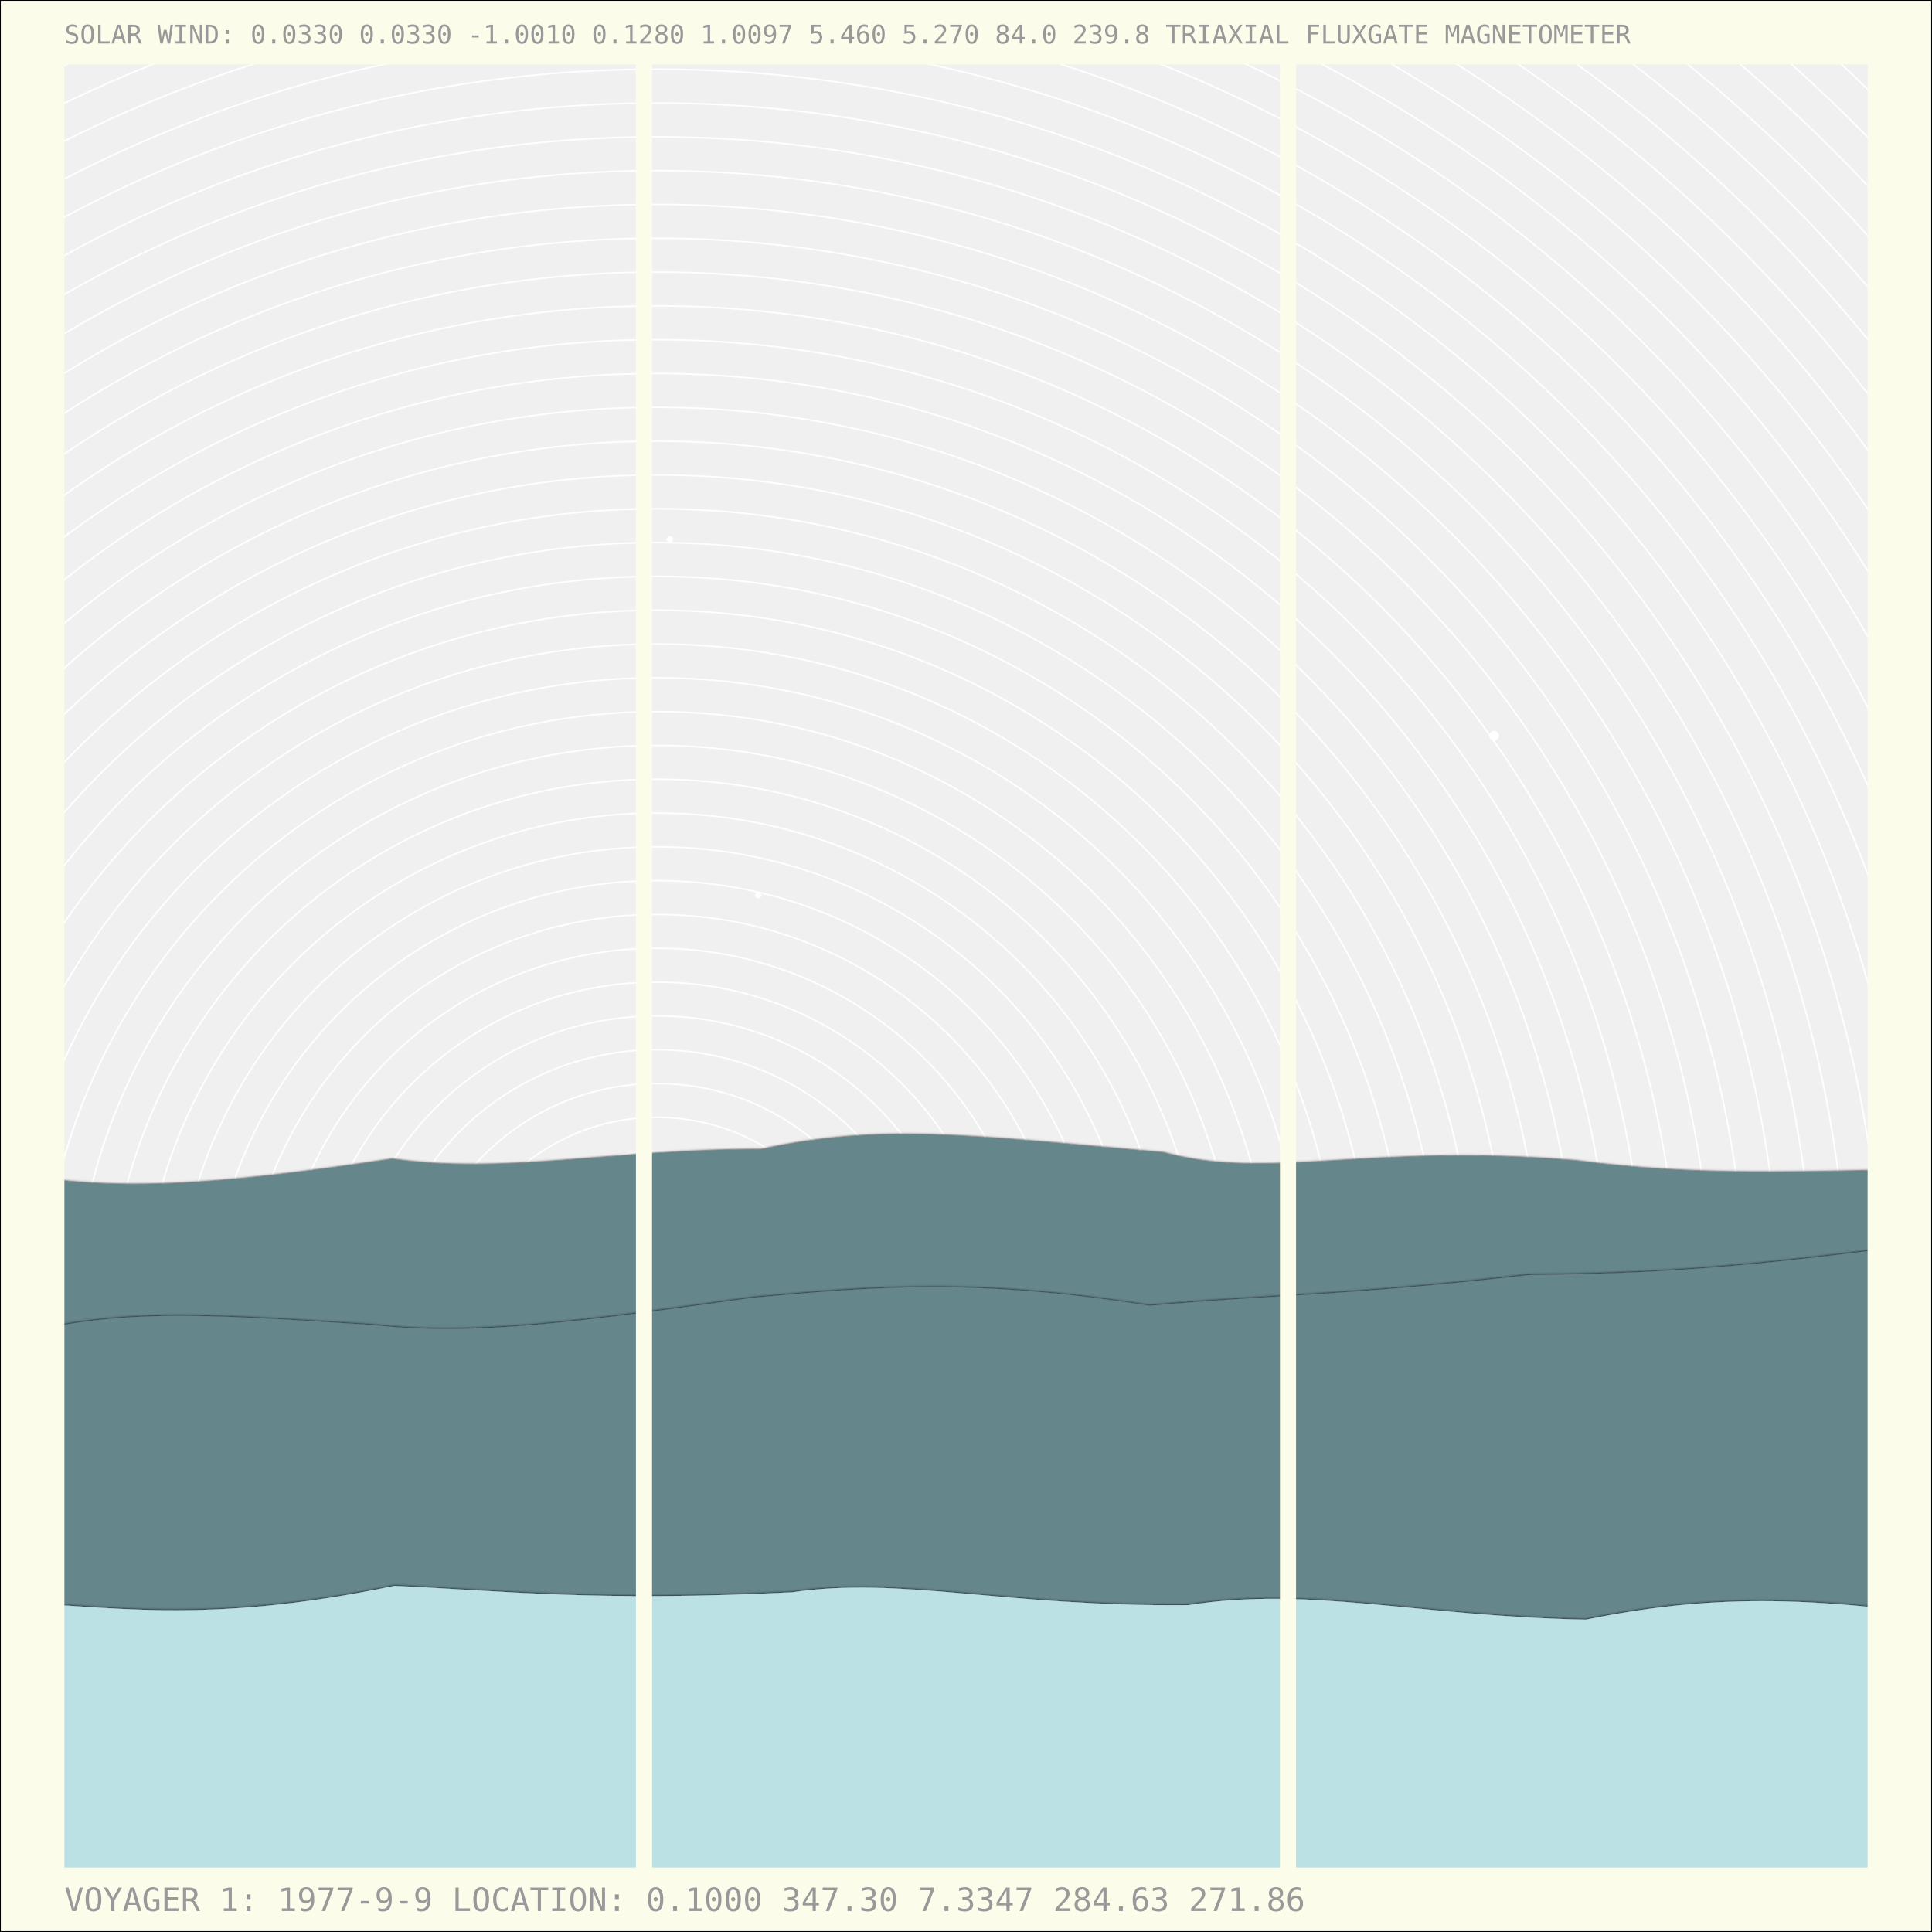
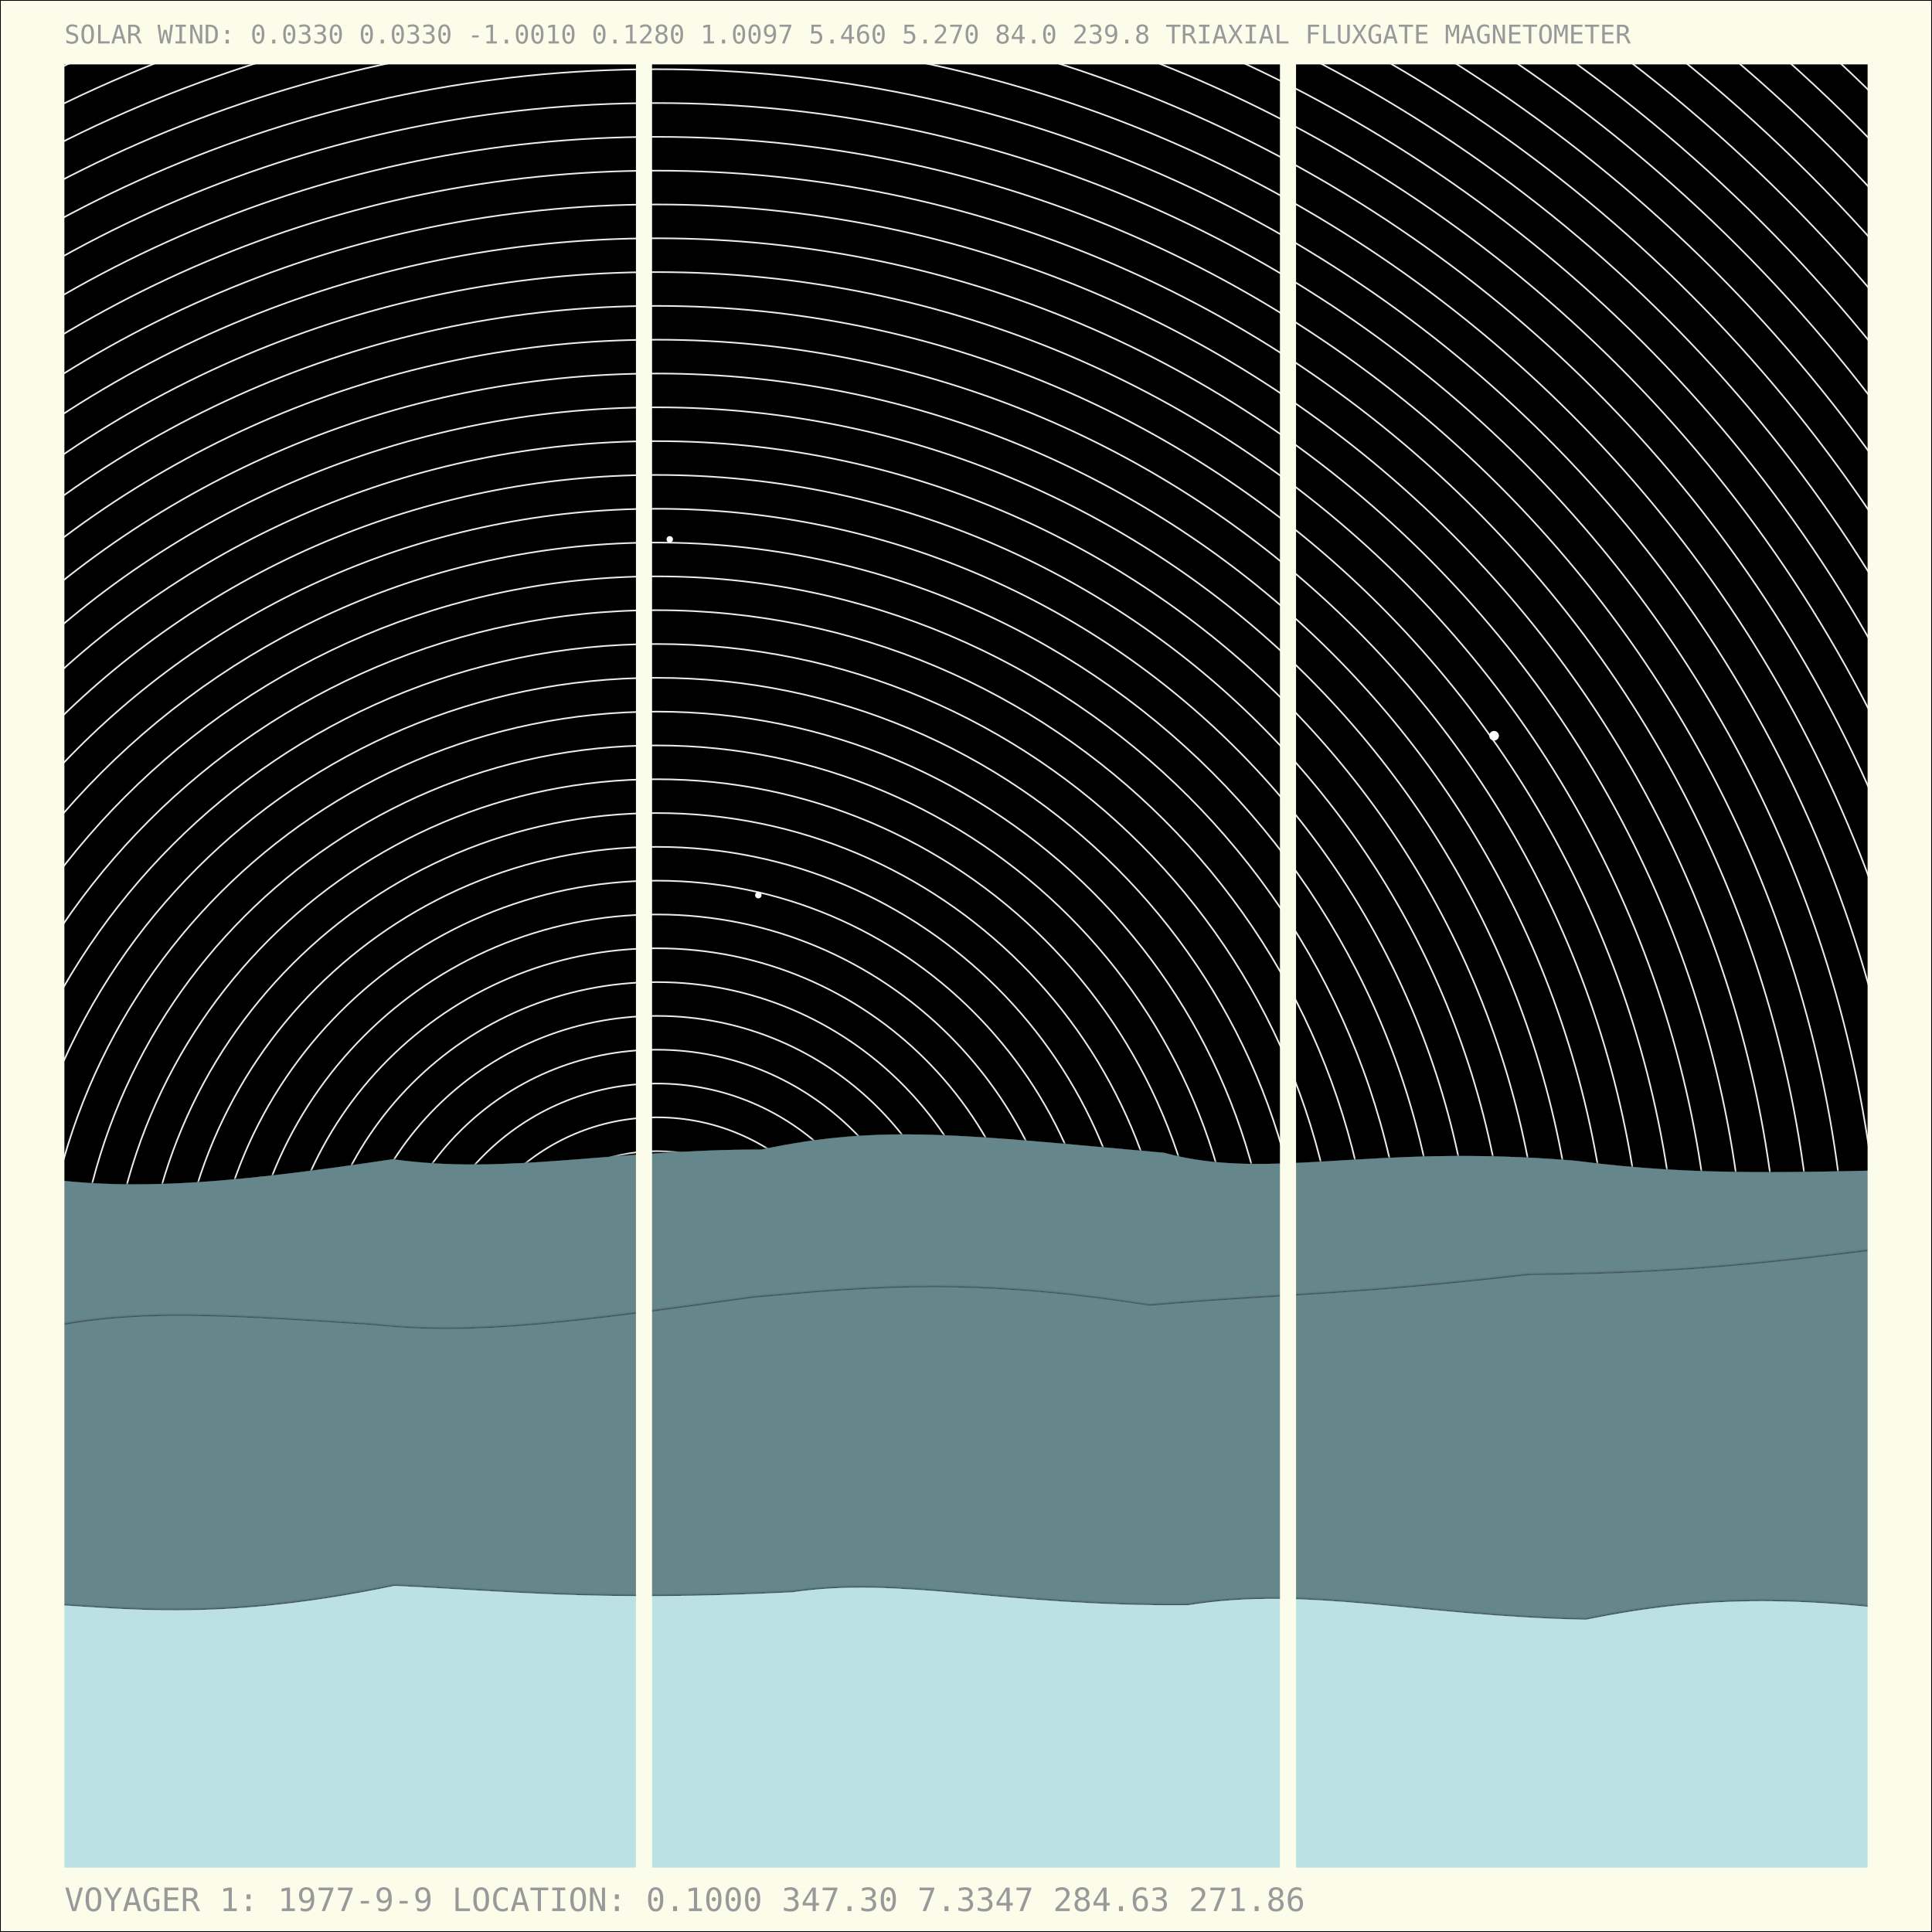
<svg xmlns="http://www.w3.org/2000/svg" width="1200px" height="1200px" version="1.1">
  <defs>
-     <filter id="noise" x="0vw" y="0vh" width="100vw" height="100vh">
- 
- 
- </filter>
    <linearGradient id="wc0" gradientTransform="rotate(90)">
      <stop offset="5%" stop-color="#65868B" />
      <stop offset="95%" stop-color="#65868B" />
    </linearGradient>
    <linearGradient id="wc1" gradientTransform="rotate(90)">
      <stop offset="5%" stop-color="#65868B" />
      <stop offset="95%" stop-color="#65868B" />
    </linearGradient>
    <linearGradient id="wc2" gradientTransform="rotate(90)">
      <stop offset="5%" stop-color="#BBE1E4" />
      <stop offset="95%" stop-color="#BBE1E4" />
    </linearGradient>
    <filter id="shadow">
      <feDropShadow dx="-0.231" dy="-0.133" stdDeviation="0.817" />
    </filter>
  </defs>
-   <path filter="url(#noise)" fill="#000000" d="M 0 0 h 1200 v 1200 H 0 z" />
+   <path fill="#000000" d="M 0 0 h 1200 v 1200 H 0 z" />
  <circle cx="928" cy="457" r="3" fill-opacity="1" fill="#ffffff" />
  <circle cx="416" cy="335" r="2" fill-opacity="1" fill="#ffffff" />
  <circle cx="471" cy="556" r="2" fill-opacity="1" fill="#ffffff" />
  <circle cx="408" cy="825" r="2000" stroke-width="1px" stroke-dasharray="0px 0px" fill="none" stroke="#ffffff" stroke-opacity="100%" opacity="92%" />
  <circle cx="408" cy="825" r="1979" stroke-width="1px" stroke-dasharray="0px 0px" fill="none" stroke="#ffffff" stroke-opacity="100%" opacity="92%" />
  <circle cx="408" cy="825" r="1958" stroke-width="1px" stroke-dasharray="0px 0px" fill="none" stroke="#ffffff" stroke-opacity="100%" opacity="92%" />
  <circle cx="408" cy="825" r="1937" stroke-width="1px" stroke-dasharray="0px 0px" fill="none" stroke="#ffffff" stroke-opacity="100%" opacity="92%" />
  <circle cx="408" cy="825" r="1916" stroke-width="1px" stroke-dasharray="0px 0px" fill="none" stroke="#ffffff" stroke-opacity="100%" opacity="92%" />
  <circle cx="408" cy="825" r="1895" stroke-width="1px" stroke-dasharray="0px 0px" fill="none" stroke="#ffffff" stroke-opacity="100%" opacity="92%" />
  <circle cx="408" cy="825" r="1874" stroke-width="1px" stroke-dasharray="0px 0px" fill="none" stroke="#ffffff" stroke-opacity="100%" opacity="92%" />
  <circle cx="408" cy="825" r="1853" stroke-width="1px" stroke-dasharray="0px 0px" fill="none" stroke="#ffffff" stroke-opacity="100%" opacity="92%" />
  <circle cx="408" cy="825" r="1832" stroke-width="1px" stroke-dasharray="0px 0px" fill="none" stroke="#ffffff" stroke-opacity="100%" opacity="92%" />
  <circle cx="408" cy="825" r="1811" stroke-width="1px" stroke-dasharray="0px 0px" fill="none" stroke="#ffffff" stroke-opacity="100%" opacity="92%" />
  <circle cx="408" cy="825" r="1790" stroke-width="1px" stroke-dasharray="0px 0px" fill="none" stroke="#ffffff" stroke-opacity="100%" opacity="92%" />
  <circle cx="408" cy="825" r="1769" stroke-width="1px" stroke-dasharray="0px 0px" fill="none" stroke="#ffffff" stroke-opacity="100%" opacity="92%" />
  <circle cx="408" cy="825" r="1748" stroke-width="1px" stroke-dasharray="0px 0px" fill="none" stroke="#ffffff" stroke-opacity="100%" opacity="92%" />
  <circle cx="408" cy="825" r="1727" stroke-width="1px" stroke-dasharray="0px 0px" fill="none" stroke="#ffffff" stroke-opacity="100%" opacity="92%" />
  <circle cx="408" cy="825" r="1706" stroke-width="1px" stroke-dasharray="0px 0px" fill="none" stroke="#ffffff" stroke-opacity="100%" opacity="92%" />
  <circle cx="408" cy="825" r="1685" stroke-width="1px" stroke-dasharray="0px 0px" fill="none" stroke="#ffffff" stroke-opacity="100%" opacity="92%" />
  <circle cx="408" cy="825" r="1664" stroke-width="1px" stroke-dasharray="0px 0px" fill="none" stroke="#ffffff" stroke-opacity="100%" opacity="92%" />
  <circle cx="408" cy="825" r="1643" stroke-width="1px" stroke-dasharray="0px 0px" fill="none" stroke="#ffffff" stroke-opacity="100%" opacity="92%" />
  <circle cx="408" cy="825" r="1622" stroke-width="1px" stroke-dasharray="0px 0px" fill="none" stroke="#ffffff" stroke-opacity="100%" opacity="92%" />
  <circle cx="408" cy="825" r="1601" stroke-width="1px" stroke-dasharray="0px 0px" fill="none" stroke="#ffffff" stroke-opacity="100%" opacity="92%" />
  <circle cx="408" cy="825" r="1580" stroke-width="1px" stroke-dasharray="0px 0px" fill="none" stroke="#ffffff" stroke-opacity="100%" opacity="92%" />
  <circle cx="408" cy="825" r="1559" stroke-width="1px" stroke-dasharray="0px 0px" fill="none" stroke="#ffffff" stroke-opacity="100%" opacity="92%" />
  <circle cx="408" cy="825" r="1538" stroke-width="1px" stroke-dasharray="0px 0px" fill="none" stroke="#ffffff" stroke-opacity="100%" opacity="92%" />
  <circle cx="408" cy="825" r="1517" stroke-width="1px" stroke-dasharray="0px 0px" fill="none" stroke="#ffffff" stroke-opacity="100%" opacity="92%" />
  <circle cx="408" cy="825" r="1496" stroke-width="1px" stroke-dasharray="0px 0px" fill="none" stroke="#ffffff" stroke-opacity="100%" opacity="92%" />
  <circle cx="408" cy="825" r="1475" stroke-width="1px" stroke-dasharray="0px 0px" fill="none" stroke="#ffffff" stroke-opacity="100%" opacity="92%" />
  <circle cx="408" cy="825" r="1454" stroke-width="1px" stroke-dasharray="0px 0px" fill="none" stroke="#ffffff" stroke-opacity="100%" opacity="92%" />
  <circle cx="408" cy="825" r="1433" stroke-width="1px" stroke-dasharray="0px 0px" fill="none" stroke="#ffffff" stroke-opacity="100%" opacity="92%" />
  <circle cx="408" cy="825" r="1412" stroke-width="1px" stroke-dasharray="0px 0px" fill="none" stroke="#ffffff" stroke-opacity="100%" opacity="92%" />
  <circle cx="408" cy="825" r="1391" stroke-width="1px" stroke-dasharray="0px 0px" fill="none" stroke="#ffffff" stroke-opacity="100%" opacity="92%" />
  <circle cx="408" cy="825" r="1370" stroke-width="1px" stroke-dasharray="0px 0px" fill="none" stroke="#ffffff" stroke-opacity="100%" opacity="92%" />
  <circle cx="408" cy="825" r="1349" stroke-width="1px" stroke-dasharray="0px 0px" fill="none" stroke="#ffffff" stroke-opacity="100%" opacity="92%" />
  <circle cx="408" cy="825" r="1328" stroke-width="1px" stroke-dasharray="0px 0px" fill="none" stroke="#ffffff" stroke-opacity="100%" opacity="92%" />
  <circle cx="408" cy="825" r="1307" stroke-width="1px" stroke-dasharray="0px 0px" fill="none" stroke="#ffffff" stroke-opacity="100%" opacity="92%" />
  <circle cx="408" cy="825" r="1286" stroke-width="1px" stroke-dasharray="0px 0px" fill="none" stroke="#ffffff" stroke-opacity="100%" opacity="92%" />
  <circle cx="408" cy="825" r="1265" stroke-width="1px" stroke-dasharray="0px 0px" fill="none" stroke="#ffffff" stroke-opacity="100%" opacity="92%" />
  <circle cx="408" cy="825" r="1244" stroke-width="1px" stroke-dasharray="0px 0px" fill="none" stroke="#ffffff" stroke-opacity="100%" opacity="92%" />
  <circle cx="408" cy="825" r="1223" stroke-width="1px" stroke-dasharray="0px 0px" fill="none" stroke="#ffffff" stroke-opacity="100%" opacity="92%" />
  <circle cx="408" cy="825" r="1202" stroke-width="1px" stroke-dasharray="0px 0px" fill="none" stroke="#ffffff" stroke-opacity="100%" opacity="92%" />
  <circle cx="408" cy="825" r="1181" stroke-width="1px" stroke-dasharray="0px 0px" fill="none" stroke="#ffffff" stroke-opacity="100%" opacity="92%" />
  <circle cx="408" cy="825" r="1160" stroke-width="1px" stroke-dasharray="0px 0px" fill="none" stroke="#ffffff" stroke-opacity="100%" opacity="92%" />
  <circle cx="408" cy="825" r="1139" stroke-width="1px" stroke-dasharray="0px 0px" fill="none" stroke="#ffffff" stroke-opacity="100%" opacity="92%" />
  <circle cx="408" cy="825" r="1118" stroke-width="1px" stroke-dasharray="0px 0px" fill="none" stroke="#ffffff" stroke-opacity="100%" opacity="92%" />
  <circle cx="408" cy="825" r="1097" stroke-width="1px" stroke-dasharray="0px 0px" fill="none" stroke="#ffffff" stroke-opacity="100%" opacity="92%" />
  <circle cx="408" cy="825" r="1076" stroke-width="1px" stroke-dasharray="0px 0px" fill="none" stroke="#ffffff" stroke-opacity="100%" opacity="92%" />
  <circle cx="408" cy="825" r="1055" stroke-width="1px" stroke-dasharray="0px 0px" fill="none" stroke="#ffffff" stroke-opacity="100%" opacity="92%" />
  <circle cx="408" cy="825" r="1034" stroke-width="1px" stroke-dasharray="0px 0px" fill="none" stroke="#ffffff" stroke-opacity="100%" opacity="92%" />
  <circle cx="408" cy="825" r="1013" stroke-width="1px" stroke-dasharray="0px 0px" fill="none" stroke="#ffffff" stroke-opacity="100%" opacity="92%" />
  <circle cx="408" cy="825" r="992" stroke-width="1px" stroke-dasharray="0px 0px" fill="none" stroke="#ffffff" stroke-opacity="100%" opacity="92%" />
  <circle cx="408" cy="825" r="971" stroke-width="1px" stroke-dasharray="0px 0px" fill="none" stroke="#ffffff" stroke-opacity="100%" opacity="92%" />
  <circle cx="408" cy="825" r="950" stroke-width="1px" stroke-dasharray="0px 0px" fill="none" stroke="#ffffff" stroke-opacity="100%" opacity="92%" />
  <circle cx="408" cy="825" r="929" stroke-width="1px" stroke-dasharray="0px 0px" fill="none" stroke="#ffffff" stroke-opacity="100%" opacity="92%" />
  <circle cx="408" cy="825" r="908" stroke-width="1px" stroke-dasharray="0px 0px" fill="none" stroke="#ffffff" stroke-opacity="100%" opacity="92%" />
  <circle cx="408" cy="825" r="887" stroke-width="1px" stroke-dasharray="0px 0px" fill="none" stroke="#ffffff" stroke-opacity="100%" opacity="92%" />
  <circle cx="408" cy="825" r="866" stroke-width="1px" stroke-dasharray="0px 0px" fill="none" stroke="#ffffff" stroke-opacity="100%" opacity="92%" />
  <circle cx="408" cy="825" r="845" stroke-width="1px" stroke-dasharray="0px 0px" fill="none" stroke="#ffffff" stroke-opacity="100%" opacity="92%" />
  <circle cx="408" cy="825" r="824" stroke-width="1px" stroke-dasharray="0px 0px" fill="none" stroke="#ffffff" stroke-opacity="100%" opacity="92%" />
  <circle cx="408" cy="825" r="803" stroke-width="1px" stroke-dasharray="0px 0px" fill="none" stroke="#ffffff" stroke-opacity="100%" opacity="92%" />
  <circle cx="408" cy="825" r="782" stroke-width="1px" stroke-dasharray="0px 0px" fill="none" stroke="#ffffff" stroke-opacity="100%" opacity="92%" />
  <circle cx="408" cy="825" r="761" stroke-width="1px" stroke-dasharray="0px 0px" fill="none" stroke="#ffffff" stroke-opacity="100%" opacity="92%" />
  <circle cx="408" cy="825" r="740" stroke-width="1px" stroke-dasharray="0px 0px" fill="none" stroke="#ffffff" stroke-opacity="100%" opacity="92%" />
  <circle cx="408" cy="825" r="719" stroke-width="1px" stroke-dasharray="0px 0px" fill="none" stroke="#ffffff" stroke-opacity="100%" opacity="92%" />
  <circle cx="408" cy="825" r="698" stroke-width="1px" stroke-dasharray="0px 0px" fill="none" stroke="#ffffff" stroke-opacity="100%" opacity="92%" />
  <circle cx="408" cy="825" r="677" stroke-width="1px" stroke-dasharray="0px 0px" fill="none" stroke="#ffffff" stroke-opacity="100%" opacity="92%" />
  <circle cx="408" cy="825" r="656" stroke-width="1px" stroke-dasharray="0px 0px" fill="none" stroke="#ffffff" stroke-opacity="100%" opacity="92%" />
  <circle cx="408" cy="825" r="635" stroke-width="1px" stroke-dasharray="0px 0px" fill="none" stroke="#ffffff" stroke-opacity="100%" opacity="92%" />
  <circle cx="408" cy="825" r="614" stroke-width="1px" stroke-dasharray="0px 0px" fill="none" stroke="#ffffff" stroke-opacity="100%" opacity="92%" />
  <circle cx="408" cy="825" r="593" stroke-width="1px" stroke-dasharray="0px 0px" fill="none" stroke="#ffffff" stroke-opacity="100%" opacity="92%" />
  <circle cx="408" cy="825" r="572" stroke-width="1px" stroke-dasharray="0px 0px" fill="none" stroke="#ffffff" stroke-opacity="100%" opacity="92%" />
  <circle cx="408" cy="825" r="551" stroke-width="1px" stroke-dasharray="0px 0px" fill="none" stroke="#ffffff" stroke-opacity="100%" opacity="92%" />
  <circle cx="408" cy="825" r="530" stroke-width="1px" stroke-dasharray="0px 0px" fill="none" stroke="#ffffff" stroke-opacity="100%" opacity="92%" />
  <circle cx="408" cy="825" r="509" stroke-width="1px" stroke-dasharray="0px 0px" fill="none" stroke="#ffffff" stroke-opacity="100%" opacity="92%" />
  <circle cx="408" cy="825" r="488" stroke-width="1px" stroke-dasharray="0px 0px" fill="none" stroke="#ffffff" stroke-opacity="100%" opacity="92%" />
  <circle cx="408" cy="825" r="467" stroke-width="1px" stroke-dasharray="0px 0px" fill="none" stroke="#ffffff" stroke-opacity="100%" opacity="92%" />
  <circle cx="408" cy="825" r="446" stroke-width="1px" stroke-dasharray="0px 0px" fill="none" stroke="#ffffff" stroke-opacity="100%" opacity="92%" />
  <circle cx="408" cy="825" r="425" stroke-width="1px" stroke-dasharray="0px 0px" fill="none" stroke="#ffffff" stroke-opacity="100%" opacity="92%" />
  <circle cx="408" cy="825" r="404" stroke-width="1px" stroke-dasharray="0px 0px" fill="none" stroke="#ffffff" stroke-opacity="100%" opacity="92%" />
  <circle cx="408" cy="825" r="383" stroke-width="1px" stroke-dasharray="0px 0px" fill="none" stroke="#ffffff" stroke-opacity="100%" opacity="92%" />
  <circle cx="408" cy="825" r="362" stroke-width="1px" stroke-dasharray="0px 0px" fill="none" stroke="#ffffff" stroke-opacity="100%" opacity="92%" />
  <circle cx="408" cy="825" r="341" stroke-width="1px" stroke-dasharray="0px 0px" fill="none" stroke="#ffffff" stroke-opacity="100%" opacity="92%" />
  <circle cx="408" cy="825" r="320" stroke-width="1px" stroke-dasharray="0px 0px" fill="none" stroke="#ffffff" stroke-opacity="100%" opacity="92%" />
  <circle cx="408" cy="825" r="299" stroke-width="1px" stroke-dasharray="0px 0px" fill="none" stroke="#ffffff" stroke-opacity="100%" opacity="92%" />
  <circle cx="408" cy="825" r="278" stroke-width="1px" stroke-dasharray="0px 0px" fill="none" stroke="#ffffff" stroke-opacity="100%" opacity="92%" />
  <circle cx="408" cy="825" r="257" stroke-width="1px" stroke-dasharray="0px 0px" fill="none" stroke="#ffffff" stroke-opacity="100%" opacity="92%" />
  <circle cx="408" cy="825" r="236" stroke-width="1px" stroke-dasharray="0px 0px" fill="none" stroke="#ffffff" stroke-opacity="100%" opacity="92%" />
  <circle cx="408" cy="825" r="215" stroke-width="1px" stroke-dasharray="0px 0px" fill="none" stroke="#ffffff" stroke-opacity="100%" opacity="92%" />
  <circle cx="408" cy="825" r="194" stroke-width="1px" stroke-dasharray="0px 0px" fill="none" stroke="#ffffff" stroke-opacity="100%" opacity="92%" />
  <circle cx="408" cy="825" r="173" stroke-width="1px" stroke-dasharray="0px 0px" fill="none" stroke="#ffffff" stroke-opacity="100%" opacity="92%" />
  <circle cx="408" cy="825" r="152" stroke-width="1px" stroke-dasharray="0px 0px" fill="none" stroke="#ffffff" stroke-opacity="100%" opacity="92%" />
  <circle cx="408" cy="825" r="131" stroke-width="1px" stroke-dasharray="0px 0px" fill="none" stroke="#ffffff" stroke-opacity="100%" opacity="92%" />
  <circle cx="408" cy="825" r="110" stroke-width="1px" stroke-dasharray="0px 0px" fill="none" stroke="#ffffff" stroke-opacity="100%" opacity="92%" />
  <circle cx="408" cy="825" r="89" stroke-width="1px" stroke-dasharray="0px 0px" fill="none" stroke="#ffffff" stroke-opacity="100%" opacity="92%" />
  <circle cx="408" cy="825" r="68" stroke-width="1px" stroke-dasharray="0px 0px" fill="none" stroke="#ffffff" stroke-opacity="100%" opacity="92%" />
  <circle cx="408" cy="825" r="47" stroke-width="1px" stroke-dasharray="0px 0px" fill="none" stroke="#ffffff" stroke-opacity="100%" opacity="92%" />
  <circle cx="408" cy="825" r="26" stroke-width="1px" stroke-dasharray="0px 0px" fill="none" stroke="#ffffff" stroke-opacity="100%" opacity="92%" />
  <style>
        .voyager {
            font: 20px monospace;
            fill: #ffffff;
        }
    </style>
  <text x="402.5" y="830.5" class="voyager">+</text>
  <g>
    <path d="M 0 727.0 c 67 15 137 9 244 -7 70 10 136 -6 229 -6 75 -16 126 -9 250 2 66 18 126 -6 256 5 76 10 138 7 231 5 78 -18 134 -20 228 -9 77 17 120 3 222 -5 64 8 135 -14 239 -9 63 -20 138 8 254 2 74 3 146 18 245 1 69 -14 129 2 235 4 68 13 135 -10 234 -17 78 16 144 -2 250 -17 76 9 134 6 251 1 64 -6 130 -18 224 -7 64 18 122 6 239 -11 60 10 132 -12 252 -19 64 6 125 16 239 -12 l -40 1200 H 0 Z" fill="url(#wc0)" filter="url(#shadow)" />
  </g>
  <g>
    <path d="M 0 832.0 c 70 -20 123 -16 232 -9 63 7 128 -2 236 -17 77 -7 138 -12 246 5 79 -7 122 -6 235 -19 79 -1 128 -4 235 -18 68 7 139 -2 220 2 60 16 143 -16 258 -12 79 1 133 -15 258 -4 63 -20 125 8 234 -4 72 3 141 -4 233 -20 67 8 127 -2 239 0 70 18 121 18 223 -19 62 -11 146 6 254 -17 63 -3 123 4 251 -8 76 -20 143 11 222 -12 73 19 124 -11 256 -18 77 16 142 12 246 -6 78 -12 123 11 251 5 l -40 1200 H 0 Z" fill="url(#wc1)" filter="url(#shadow)" />
  </g>
  <g>
    <path d="M 0 995.0 c 67 2 125 15 245 -10 67 3 124 10 247 4 68 -10 131 9 246 8 75 -12 143 7 247 9 74 -15 136 -16 244 1 76 -3 120 14 225 -16 71 15 132 -8 235 -13 67 11 146 -18 230 -15 67 8 130 -4 246 5 64 -2 137 2 245 -8 72 15 136 10 233 5 74 -7 142 4 249 -11 72 -20 141 -6 221 -5 64 -14 120 1 229 -18 60 -16 139 -2 242 -13 67 -16 125 -12 231 -5 64 8 146 0 251 8 65 -7 130 -13 255 5 l -40 1200 H 0 Z" fill="url(#wc2)" filter="url(#shadow)" />
  </g>
  <rect x="0" y="0" width="1200" height="1200" style="stroke:#fcfceb; fill: none;stroke-width:80px" />
  <g id="triptych">
    <line x1="400.0" y1="0" x2="400.0" y2="1200" style="stroke:#fcfceb;stroke-width:10px;" />
    <line x1="800.0" y1="0" x2="800.0" y2="1200" style="stroke:#fcfceb;stroke-width:10px;" />
  </g>
  <rect x="0" y="0" width="1200" height="1200" style="stroke: #000000; fill: none;stroke-width:1px" />
  <style>
        .label {
            font: 20px monospace;
            fill: #999999;
        }
    </style>
  <g id="label">
    <text x="40" y="1187" class="label">VOYAGER 1: 1977-9-9 LOCATION: 0.1000 347.30 7.3347 284.63
            271.86</text>
  </g>
  <style>
        .top_label {
            font: 16px monospace;
            fill: #999999;
        }
    </style>
  <g id="top_label">
    <text x="40" y="27" class="top_label">SOLAR WIND: 0.0330 0.0330 -1.0010 0.1280 1.0097 5.460 5.270
            84.0 239.8 TRIAXIAL FLUXGATE MAGNETOMETER</text>
  </g>
</svg>
